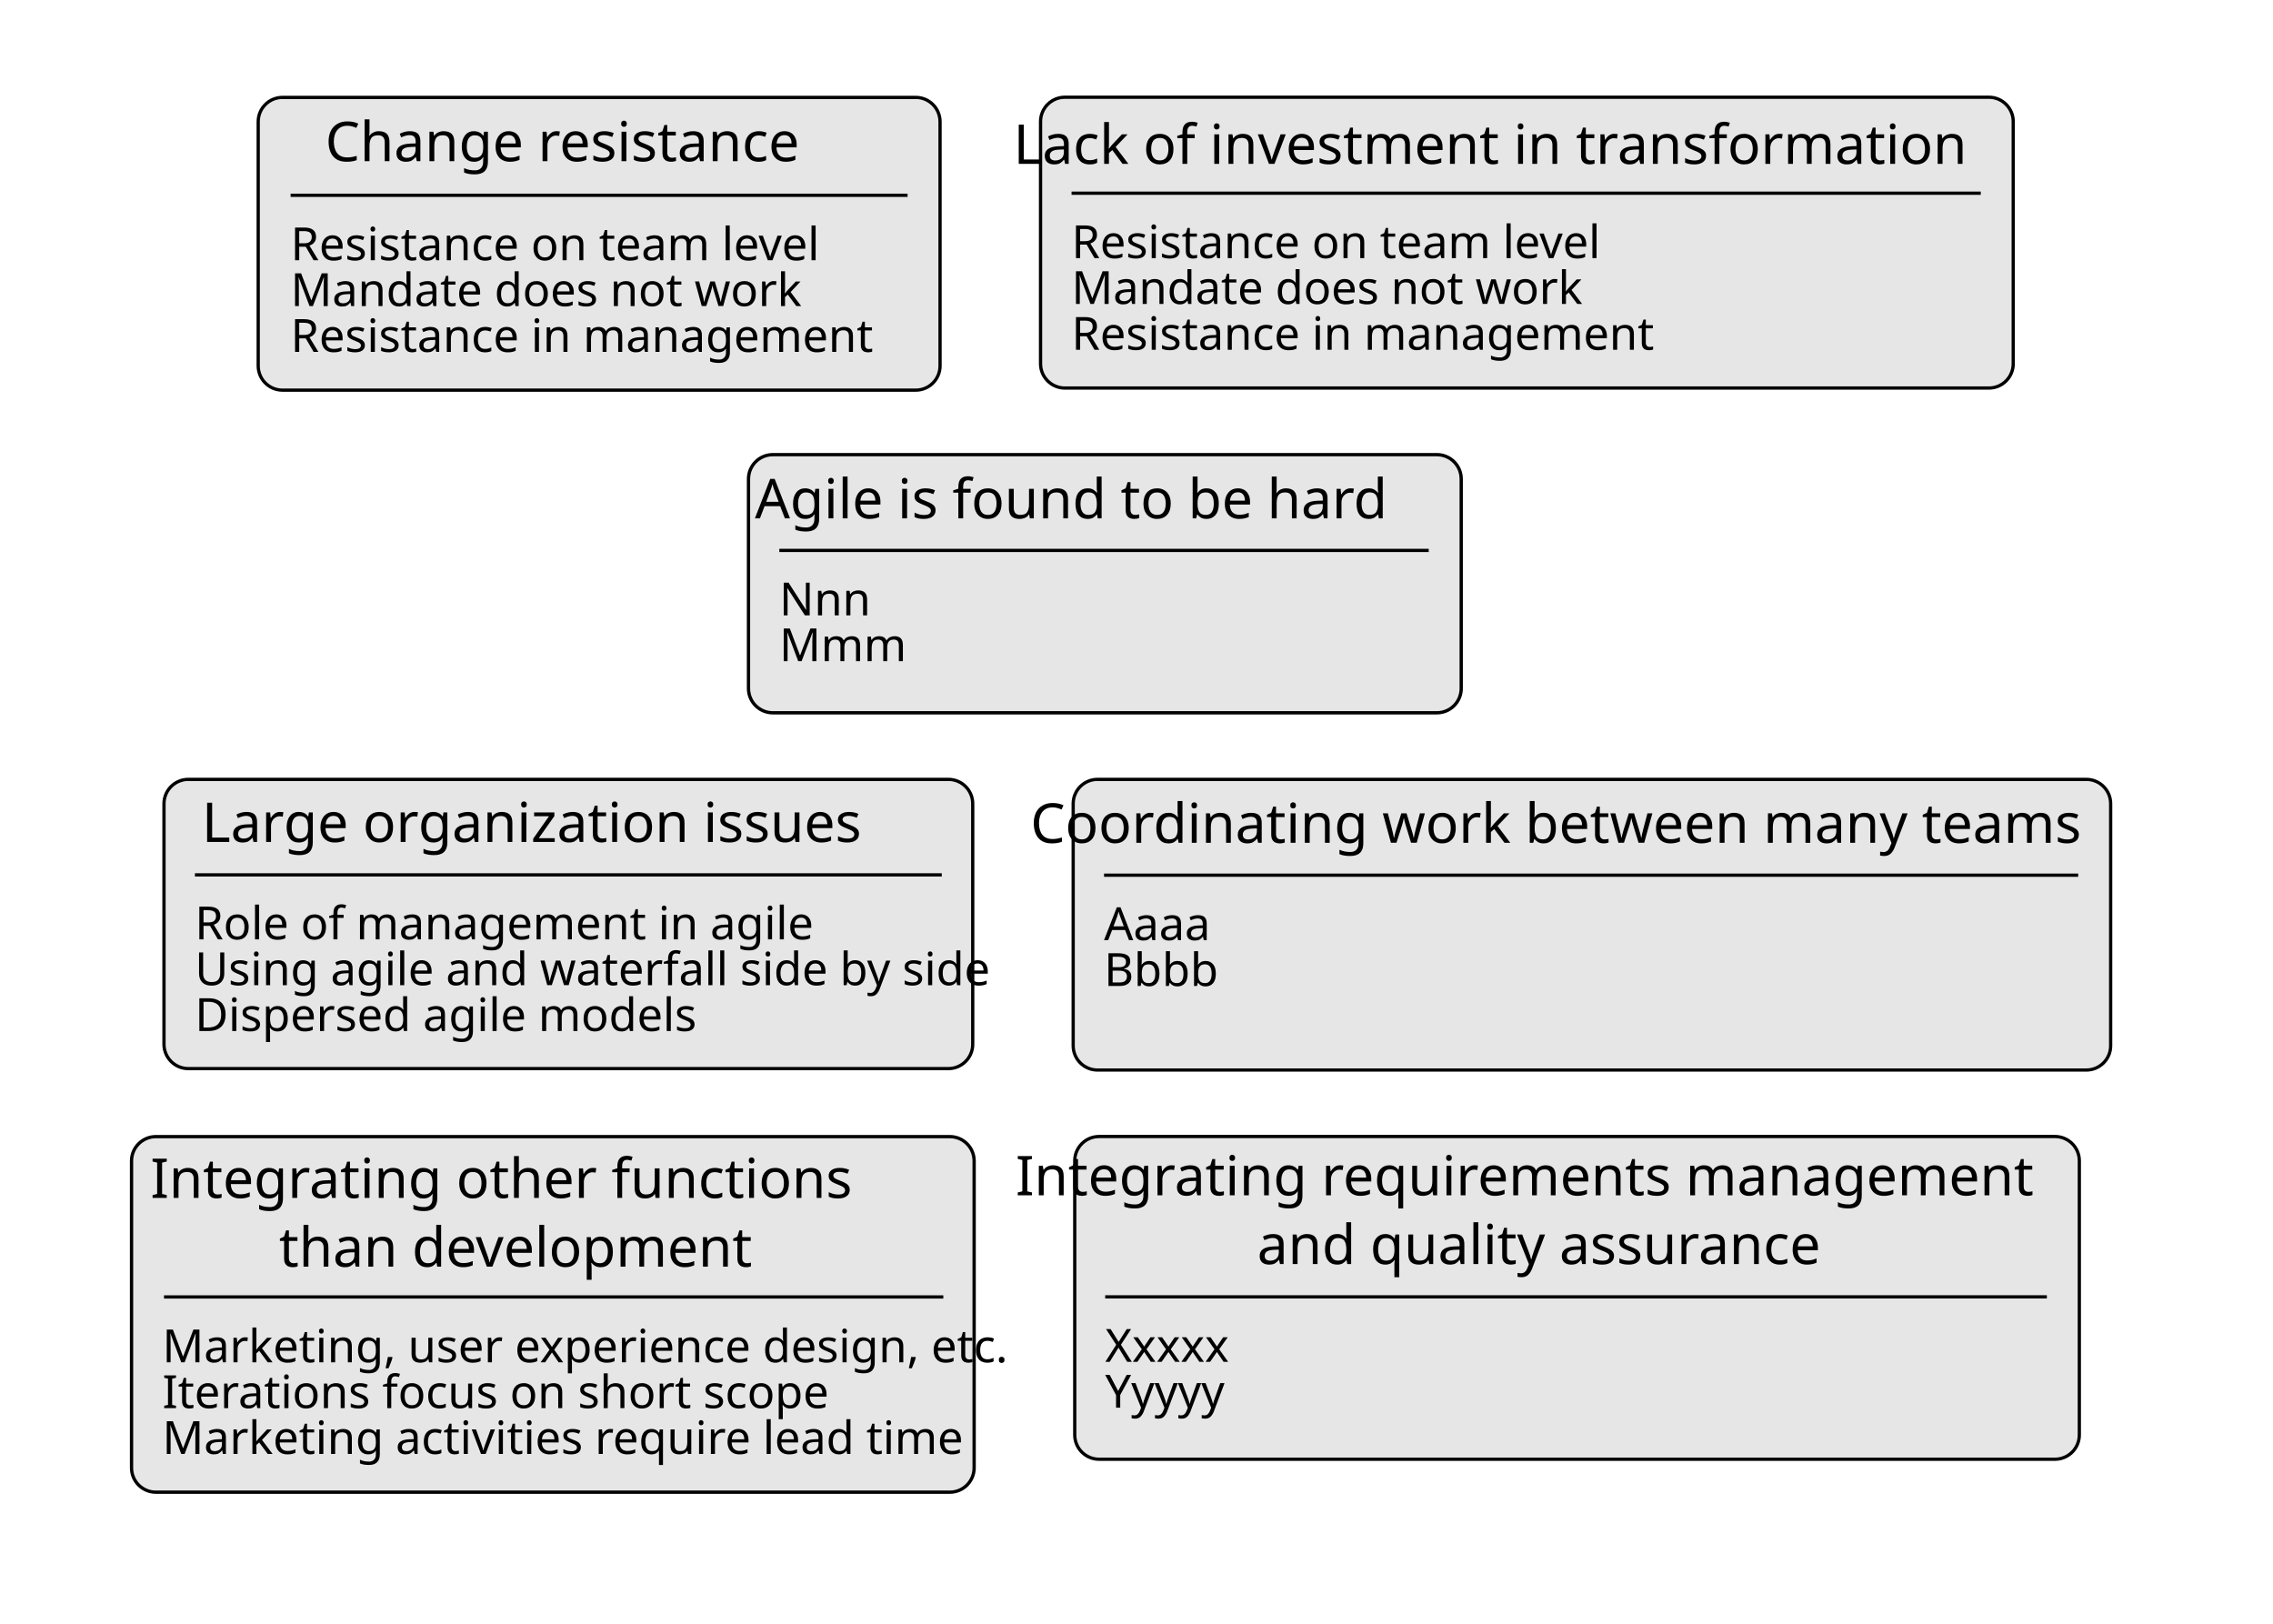
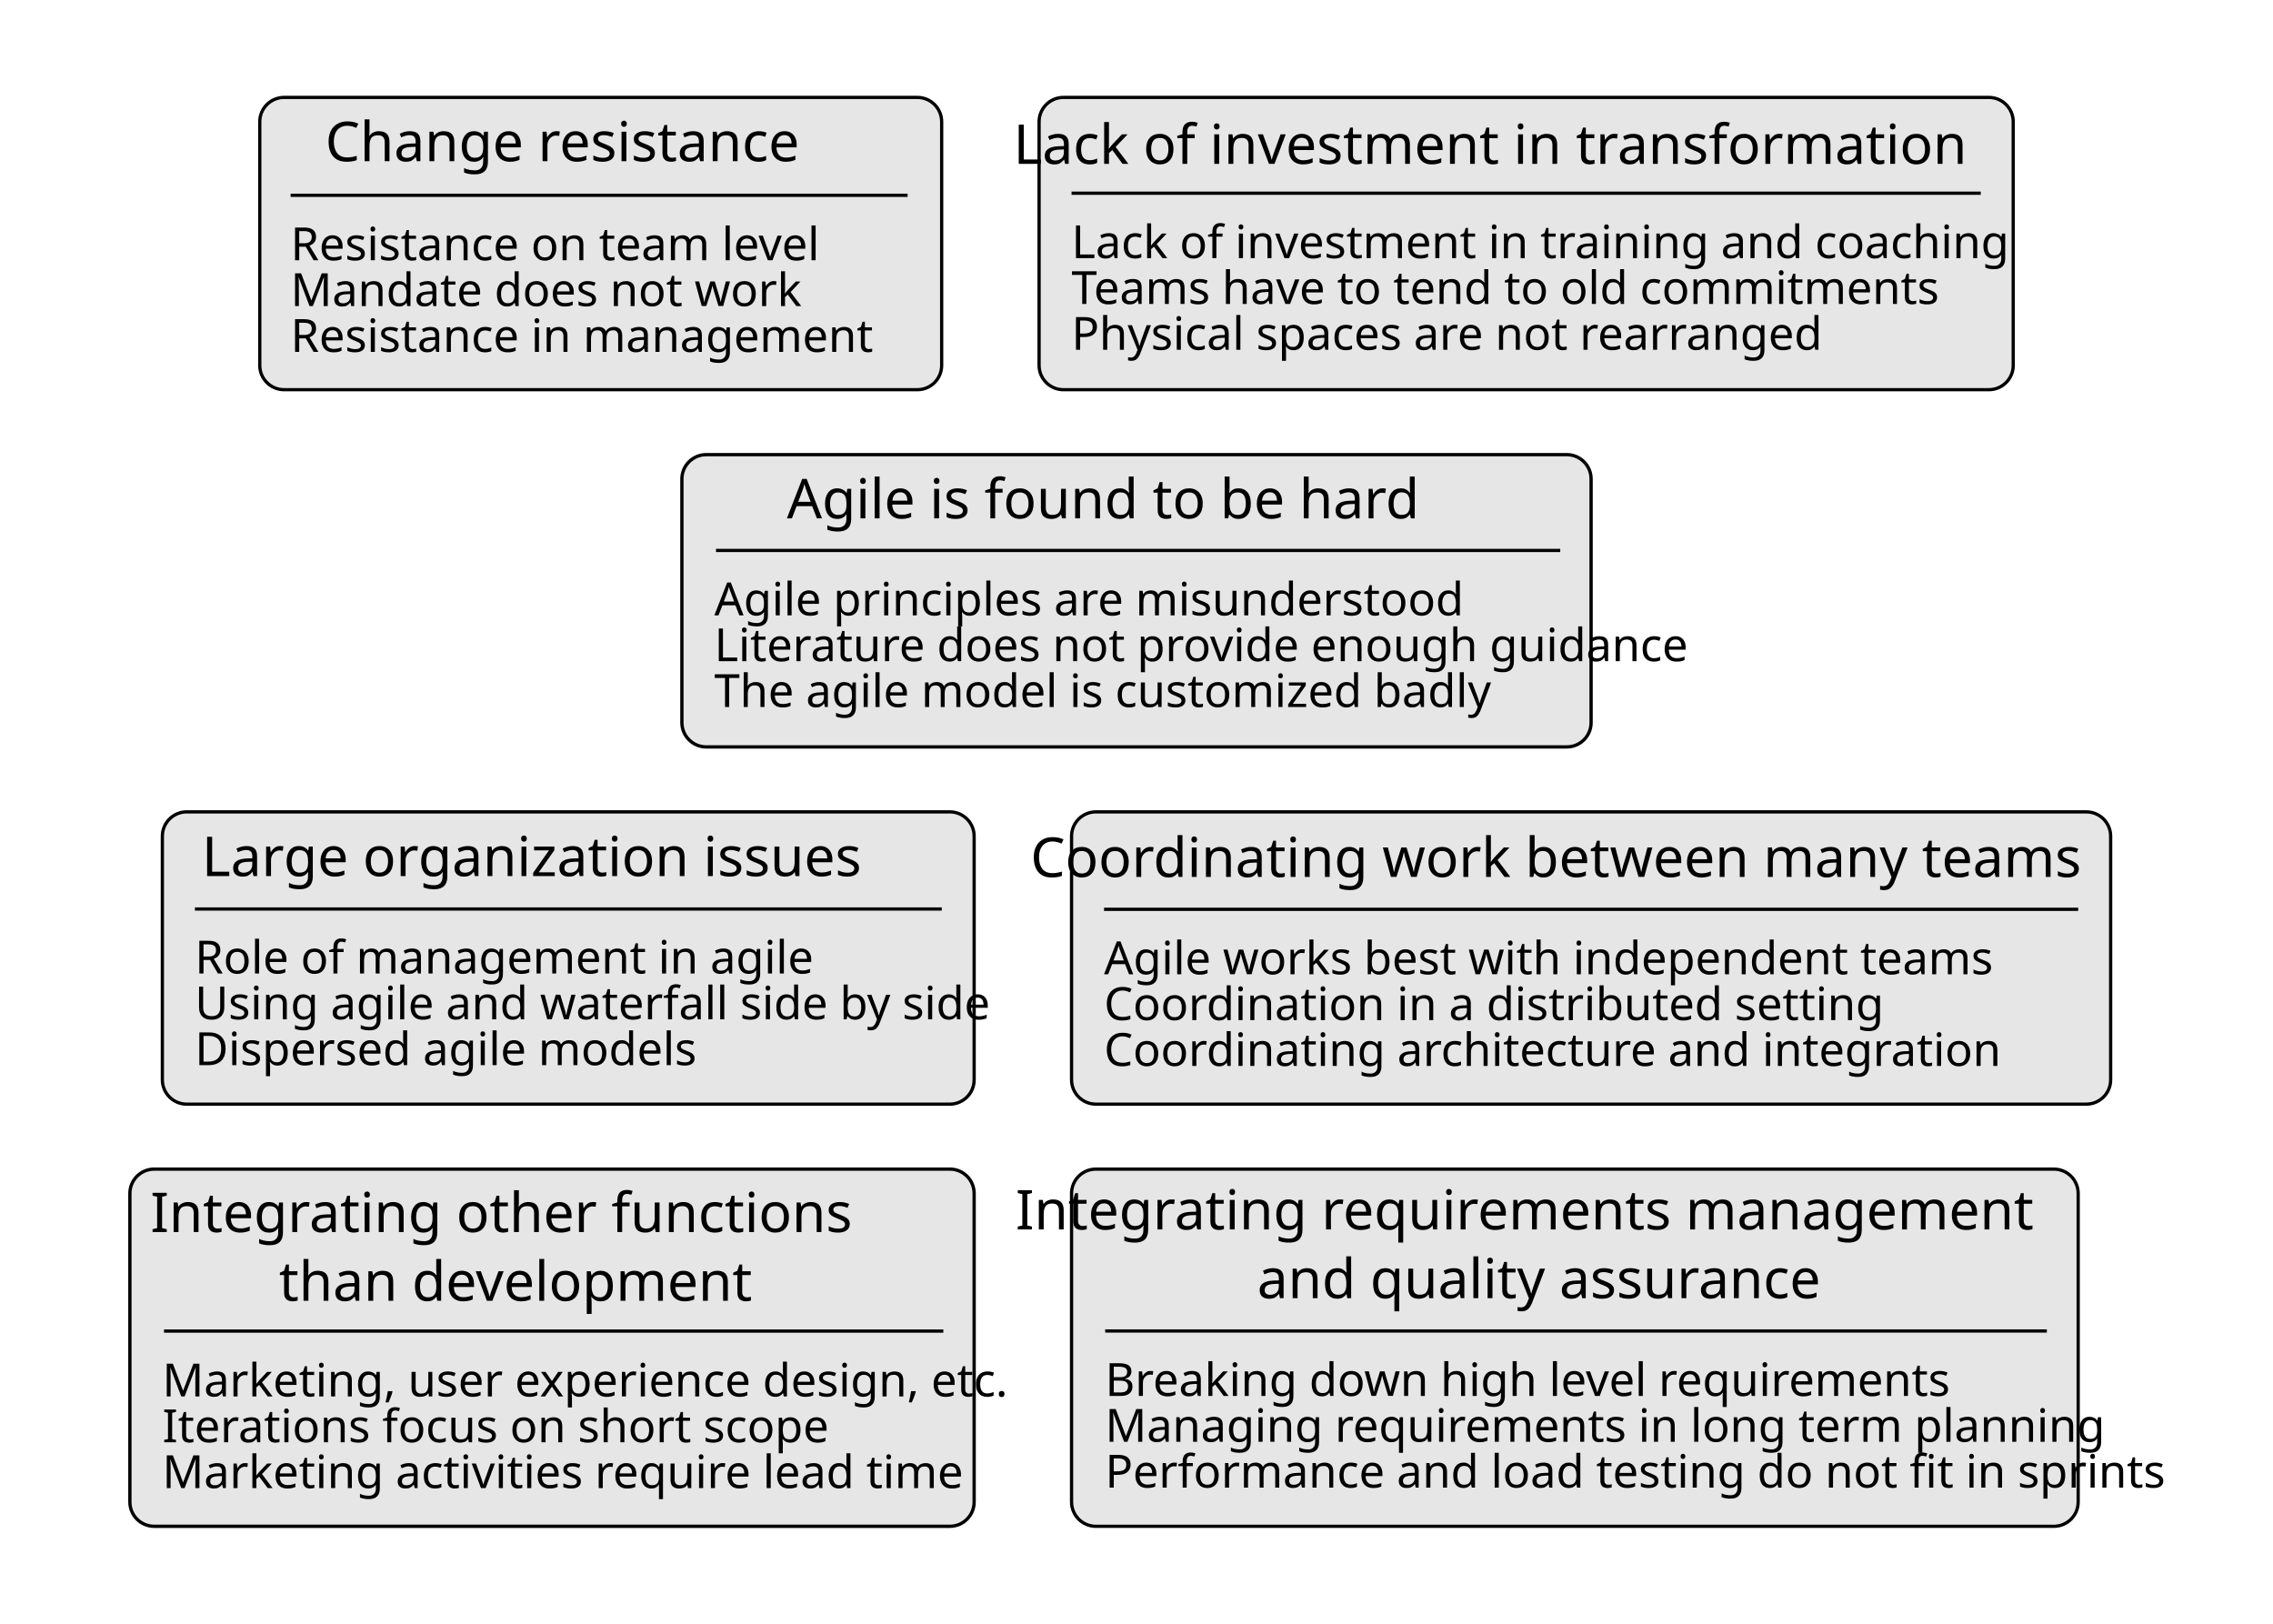
<svg xmlns="http://www.w3.org/2000/svg" width="496.063" height="354.331" id="svg2" version="1.1">
  <defs id="defs4" />
  <g id="layer1" transform="translate(23.57553,116.9304)">
-     <rect style="fill:#e6e6e6;fill-opacity:1;stroke:#000000;stroke-width:0.709;stroke-miterlimit:4;stroke-opacity:1;stroke-dasharray:none" id="rect3015" width="148.807" height="63.883" x="32.775" y="-95.676" ry="5.309" />
-     <text xml:space="preserve" style="font-size:12px;font-style:normal;font-variant:normal;font-weight:normal;font-stretch:normal;text-align:center;line-height:125%;letter-spacing:0px;word-spacing:0px;writing-mode:lr-tb;text-anchor:middle;fill:#000000;fill-opacity:1;stroke:none;font-family:Sans;-inkscape-font-specification:Sans" x="106.954" y="-81.754" id="text2985">
+     <rect style="fill:#e6e6e6;fill-opacity:1;stroke:#000000;stroke-width:0.709;stroke-miterlimit:4;stroke-opacity:1;stroke-dasharray:none" id="rect3015" width="148.819" height="63.78" x="33.117" y="-95.671" ry="5.309" />
+     <text xml:space="preserve" style="font-size:12px;font-style:normal;font-variant:normal;font-weight:500;font-stretch:normal;text-align:center;line-height:125%;letter-spacing:0px;word-spacing:0px;writing-mode:lr-tb;text-anchor:middle;fill:#000000;fill-opacity:1;stroke:none;font-family:CMU Sans Serif;-inkscape-font-specification:CMU Sans Serif" x="106.954" y="-81.754" id="text2985">
      <tspan id="tspan2987" x="106.954" y="-81.754">Change resistance</tspan>
    </text>
-     <rect style="fill:#e6e6e6;fill-opacity:1;stroke:#000000;stroke-width:0.713;stroke-miterlimit:4;stroke-opacity:1;stroke-dasharray:none" id="rect3015-1" width="212.28" height="63.461" x="203.515" y="-95.712" ry="5.314" />
-     <text xml:space="preserve" style="font-size:12px;font-style:normal;font-variant:normal;font-weight:normal;font-stretch:normal;text-align:center;line-height:125%;letter-spacing:0px;word-spacing:0px;writing-mode:lr-tb;text-anchor:middle;fill:#000000;fill-opacity:1;stroke:none;font-family:Sans;-inkscape-font-specification:Sans" x="309.453" y="-81.177" id="text2989">
+     <rect style="fill:#e6e6e6;fill-opacity:1;stroke:#000000;stroke-width:0.709;stroke-miterlimit:4;stroke-opacity:1;stroke-dasharray:none" id="rect3015-1" width="212.598" height="63.78" x="203.196" y="-95.671" ry="5.314" />
+     <text xml:space="preserve" style="font-size:12px;font-style:normal;font-variant:normal;font-weight:500;font-stretch:normal;text-align:center;line-height:125%;letter-spacing:0px;word-spacing:0px;writing-mode:lr-tb;text-anchor:middle;fill:#000000;fill-opacity:1;stroke:none;font-family:CMU Sans Serif;-inkscape-font-specification:CMU Sans Serif" x="309.453" y="-81.177" id="text2989">
      <tspan id="tspan2991" x="309.453" y="-81.177">Lack of investment in transformation</tspan>
    </text>
-     <rect style="fill:#e6e6e6;fill-opacity:1;stroke:#000000;stroke-width:0.721;stroke-miterlimit:4;stroke-opacity:1;stroke-dasharray:none" id="rect3015-7" width="155.545" height="56.332" x="139.777" y="-17.717" ry="5.312" />
-     <text xml:space="preserve" style="font-size:12px;font-style:normal;font-variant:normal;font-weight:normal;font-stretch:normal;text-align:center;line-height:125%;letter-spacing:0px;word-spacing:0px;writing-mode:lr-tb;text-anchor:middle;fill:#000000;fill-opacity:1;stroke:none;font-family:Sans;-inkscape-font-specification:Sans" x="217.995" y="-3.818" id="text2993">
-       <tspan id="tspan2995" x="217.995" y="-3.818">Agile is found to be hard</tspan>
+     <rect style="fill:#e6e6e6;fill-opacity:1;stroke:#000000;stroke-width:0.721;stroke-miterlimit:4;stroke-opacity:1;stroke-dasharray:none" id="rect3015-7" width="198.425" height="63.78" x="125.243" y="-17.718" ry="5.312" />
+     <text xml:space="preserve" style="font-size:12px;font-style:normal;font-variant:normal;font-weight:normal;font-stretch:normal;text-align:center;line-height:125%;letter-spacing:0px;word-spacing:0px;writing-mode:lr-tb;text-anchor:middle;fill:#000000;fill-opacity:1;stroke:none;font-family:CMU Sans Serif;-inkscape-font-specification:CMU Sans Serif" x="224.976" y="-3.818" id="text2993">
+       <tspan id="tspan2995" x="224.976" y="-3.818">Agile is found to be hard</tspan>
    </text>
-     <rect style="fill:#e6e6e6;fill-opacity:1;stroke:#000000;stroke-width:0.709;stroke-miterlimit:4;stroke-opacity:1;stroke-dasharray:none" id="rect3015-4" width="176.501" height="63.115" x="12.212" y="53.143" ry="5.315" />
-     <text xml:space="preserve" style="font-size:12px;font-style:normal;font-variant:normal;font-weight:normal;font-stretch:normal;text-align:center;line-height:125%;letter-spacing:0px;word-spacing:0px;writing-mode:lr-tb;text-anchor:middle;fill:#000000;fill-opacity:1;stroke:none;font-family:Sans;-inkscape-font-specification:Sans" x="100.254" y="66.797" id="text2997">
-       <tspan id="tspan2999" x="100.254" y="66.797">Large organization issues</tspan>
+     <rect style="fill:#e6e6e6;fill-opacity:1;stroke:#000000;stroke-width:0.709;stroke-miterlimit:4;stroke-opacity:1;stroke-dasharray:none" id="rect3015-4" width="177.165" height="63.78" x="11.858" y="60.235" ry="5.315" />
+     <text xml:space="preserve" style="font-size:12px;font-style:normal;font-variant:normal;font-weight:500;font-stretch:normal;text-align:center;line-height:125%;letter-spacing:0px;word-spacing:0px;writing-mode:lr-tb;text-anchor:middle;fill:#000000;fill-opacity:1;stroke:none;font-family:CMU Sans Serif;-inkscape-font-specification:CMU Sans Serif" x="100.254" y="74.243" id="text2997">
+       <tspan id="tspan2999" x="100.254" y="74.243">Large organization issues</tspan>
    </text>
-     <rect style="fill:#e6e6e6;fill-opacity:1;stroke:#000000;stroke-width:0.708;stroke-miterlimit:4;stroke-opacity:1;stroke-dasharray:none" id="rect3015-0" width="226.421" height="63.429" x="210.637" y="53.143" ry="5.315" />
-     <text xml:space="preserve" style="font-size:12px;font-style:normal;font-variant:normal;font-weight:normal;font-stretch:normal;text-align:center;line-height:125%;letter-spacing:0px;word-spacing:0px;writing-mode:lr-tb;text-anchor:middle;fill:#000000;fill-opacity:1;stroke:none;font-family:Sans;-inkscape-font-specification:Sans" x="323.78" y="66.988" id="text3001">
-       <tspan id="tspan3003" x="323.78" y="66.988">Coordinating work between many teams</tspan>
+     <rect style="fill:#e6e6e6;fill-opacity:1;stroke:#000000;stroke-width:0.708;stroke-miterlimit:4;stroke-opacity:1;stroke-dasharray:none" id="rect3015-0" width="226.772" height="63.78" x="210.283" y="60.235" ry="5.315" />
+     <text xml:space="preserve" style="font-size:12px;font-style:normal;font-variant:normal;font-weight:500;font-stretch:normal;text-align:center;line-height:125%;letter-spacing:0px;word-spacing:0px;writing-mode:lr-tb;text-anchor:middle;fill:#000000;fill-opacity:1;stroke:none;font-family:CMU Sans Serif;-inkscape-font-specification:CMU Sans Serif" x="323.78" y="74.434" id="text3001">
+       <tspan id="tspan3003" x="323.78" y="74.434">Coordinating work between many teams</tspan>
    </text>
-     <rect style="fill:#e6e6e6;fill-opacity:1;stroke:#000000;stroke-width:0.719;stroke-miterlimit:4;stroke-opacity:1;stroke-dasharray:none" id="rect3015-9" width="183.891" height="77.593" x="5.131" y="131.101" ry="5.313" />
-     <text xml:space="preserve" style="font-size:12px;font-style:normal;font-variant:normal;font-weight:normal;font-stretch:normal;text-align:center;line-height:125%;letter-spacing:0px;word-spacing:0px;writing-mode:lr-tb;text-anchor:middle;fill:#000000;fill-opacity:1;stroke:none;font-family:Sans;-inkscape-font-specification:Sans" x="96.748" y="144.475" id="text3005">
-       <tspan id="tspan3007" x="96.748" y="144.475">Integrating other functions</tspan>
-       <tspan x="96.748" y="159.475" id="tspan3840">than development</tspan>
+     <rect style="fill:#e6e6e6;fill-opacity:1;stroke:#000000;stroke-width:0.719;stroke-miterlimit:4;stroke-opacity:1;stroke-dasharray:none" id="rect3015-9" width="184.252" height="77.953" x="4.771" y="138.188" ry="5.313" />
+     <text xml:space="preserve" style="font-size:12px;font-style:normal;font-variant:normal;font-weight:500;font-stretch:normal;text-align:center;line-height:125%;letter-spacing:0px;word-spacing:0px;writing-mode:lr-tb;text-anchor:middle;fill:#000000;fill-opacity:1;stroke:none;font-family:CMU Sans Serif;-inkscape-font-specification:CMU Sans Serif" x="96.748" y="151.922" id="text3005">
+       <tspan id="tspan3007" x="96.748" y="151.922">Integrating other functions</tspan>
+       <tspan x="96.748" y="166.922" id="tspan3840">than development</tspan>
    </text>
-     <rect style="fill:#e6e6e6;fill-opacity:1;stroke:#000000;stroke-width:0.709;stroke-miterlimit:4;stroke-opacity:1;stroke-dasharray:none" id="rect3015-48" width="219.244" height="70.425" x="210.977" y="131.078" ry="5.315" />
-     <text xml:space="preserve" style="font-size:12px;font-style:normal;font-variant:normal;font-weight:normal;font-stretch:normal;text-align:center;line-height:125%;letter-spacing:0px;word-spacing:0px;writing-mode:lr-tb;text-anchor:middle;fill:#000000;fill-opacity:1;stroke:none;font-family:Sans;-inkscape-font-specification:Sans" x="320.08" y="143.908" id="text3009">
-       <tspan id="tspan3011" x="320.08" y="143.908">Integrating requirements management</tspan>
-       <tspan x="320.08" y="158.908" id="tspan3013">and quality assurance</tspan>
+     <rect style="fill:#e6e6e6;fill-opacity:1;stroke:#000000;stroke-width:0.709;stroke-miterlimit:4;stroke-opacity:1;stroke-dasharray:none" id="rect3015-48" width="219.685" height="77.953" x="210.283" y="138.188" ry="5.315" />
+     <text xml:space="preserve" style="font-size:12px;font-style:normal;font-variant:normal;font-weight:500;font-stretch:normal;text-align:center;line-height:125%;letter-spacing:0px;word-spacing:0px;writing-mode:lr-tb;text-anchor:middle;fill:#000000;fill-opacity:1;stroke:none;font-family:CMU Sans Serif;-inkscape-font-specification:CMU Sans Serif" x="320.08" y="151.354" id="text3009">
+       <tspan id="tspan3011" x="320.08" y="151.354">Integrating requirements management</tspan>
+       <tspan x="320.08" y="166.354" id="tspan3013">and quality assurance</tspan>
    </text>
-     <path style="fill:none;stroke:#000000;stroke-width:0.709;stroke-linecap:butt;stroke-linejoin:miter;stroke-miterlimit:4;stroke-opacity:1;stroke-dasharray:none" d="m 18.966,73.984 162.992,0" id="path3924" />
-     <text xml:space="preserve" style="font-size:10px;font-style:normal;font-weight:normal;text-align:start;line-height:100%;letter-spacing:0px;word-spacing:0px;writing-mode:lr-tb;text-anchor:start;fill:#000000;fill-opacity:1;stroke:none;font-family:Sans" x="18.966" y="88.057" id="text3926">
-       <tspan id="tspan3928" x="18.966" y="88.057">Role of management in agile</tspan>
-       <tspan x="18.966" y="98.057" id="tspan3936">Using agile and waterfall side by side</tspan>
-       <tspan x="18.966" y="108.057" id="tspan3946">Dispersed agile models</tspan>
-       <tspan x="18.966" y="118.057" id="tspan3944" />
+     <path style="fill:none;stroke:#000000;stroke-width:0.709;stroke-linecap:butt;stroke-linejoin:miter;stroke-miterlimit:4;stroke-opacity:1;stroke-dasharray:none" d="m 18.966,81.431 162.992,0" id="path3924" />
+     <text xml:space="preserve" style="font-size:10px;font-style:normal;font-variant:normal;font-weight:500;font-stretch:normal;text-align:start;line-height:100%;letter-spacing:0px;word-spacing:0px;writing-mode:lr-tb;text-anchor:start;fill:#000000;fill-opacity:1;stroke:none;font-family:CMU Sans Serif;-inkscape-font-specification:CMU Sans Serif" x="18.966" y="95.503" id="text3926">
+       <tspan id="tspan3928" x="18.966" y="95.503">Role of management in agile</tspan>
+       <tspan x="18.966" y="105.503" id="tspan3936">Using agile and waterfall side by side</tspan>
+       <tspan x="18.966" y="115.503" id="tspan3946">Dispersed agile models</tspan>
+       <tspan x="18.966" y="125.503" id="tspan3944" />
    </text>
-     <path style="fill:none;stroke:#000000;stroke-width:0.709;stroke-linecap:butt;stroke-linejoin:miter;stroke-miterlimit:4;stroke-opacity:1;stroke-dasharray:none" d="m 12.216,166.088 170.079,0" id="path3924-1" />
-     <text xml:space="preserve" style="font-size:10px;font-style:normal;font-weight:normal;text-align:start;line-height:100%;letter-spacing:0px;word-spacing:0px;writing-mode:lr-tb;text-anchor:start;fill:#000000;fill-opacity:1;stroke:none;font-family:Sans" x="11.856" y="180.348" id="text3926-8">
-       <tspan x="11.856" y="180.348" id="tspan3946-7">Marketing, user experience design, etc.</tspan>
-       <tspan x="11.856" y="190.348" id="tspan4794">Iterations focus on short scope</tspan>
-       <tspan x="11.856" y="200.348" id="tspan4796">Marketing activities require lead time</tspan>
-       <tspan x="11.856" y="210.348" id="tspan4792" />
-       <tspan x="11.856" y="220.348" id="tspan3944-9" />
+     <path style="fill:none;stroke:#000000;stroke-width:0.709;stroke-linecap:butt;stroke-linejoin:miter;stroke-miterlimit:4;stroke-opacity:1;stroke-dasharray:none" d="m 12.216,173.535 170.079,0" id="path3924-1" />
+     <text xml:space="preserve" style="font-size:10px;font-style:normal;font-variant:normal;font-weight:500;font-stretch:normal;text-align:start;line-height:100%;letter-spacing:0px;word-spacing:0px;writing-mode:lr-tb;text-anchor:start;fill:#000000;fill-opacity:1;stroke:none;font-family:CMU Sans Serif;-inkscape-font-specification:CMU Sans Serif" x="11.856" y="187.794" id="text3926-8">
+       <tspan x="11.856" y="187.794" id="tspan3946-7">Marketing, user experience design, etc.</tspan>
+       <tspan x="11.856" y="197.794" id="tspan4794">Iterations focus on short scope</tspan>
+       <tspan x="11.856" y="207.794" id="tspan4796">Marketing activities require lead time</tspan>
+       <tspan x="11.856" y="217.794" id="tspan4792" />
+       <tspan x="11.856" y="227.794" id="tspan3944-9" />
    </text>
    <path style="fill:none;stroke:#000000;stroke-width:0.709;stroke-linecap:butt;stroke-linejoin:miter;stroke-miterlimit:4;stroke-opacity:1;stroke-dasharray:none" d="m 39.85,-74.313 134.646,0" id="path3924-5" />
-     <text xml:space="preserve" style="font-size:10px;font-style:normal;font-weight:normal;text-align:start;line-height:100%;letter-spacing:0px;word-spacing:0px;writing-mode:lr-tb;text-anchor:start;fill:#000000;fill-opacity:1;stroke:none;font-family:Sans" x="39.85" y="-60.139" id="text3926-4">
+     <text xml:space="preserve" style="font-size:10px;font-style:normal;font-weight:500;text-align:start;line-height:100%;letter-spacing:0px;word-spacing:0px;writing-mode:lr-tb;text-anchor:start;fill:#000000;fill-opacity:1;stroke:none;font-family:CMU Sans Serif;-inkscape-font-specification:CMU Sans Serif;font-stretch:normal;font-variant:normal" x="39.85" y="-60.139" id="text3926-4">
      <tspan x="39.85" y="-60.139" id="tspan3946-2">Resistance on team level</tspan>
      <tspan x="39.85" y="-50.139" id="tspan4853">Mandate does not work</tspan>
      <tspan x="39.85" y="-40.139" id="tspan4851">Resistance in management</tspan>
      <tspan x="39.85" y="-30.139" id="tspan3944-3" />
    </text>
    <path style="fill:none;stroke:#000000;stroke-width:0.709;stroke-linecap:butt;stroke-linejoin:miter;stroke-miterlimit:4;stroke-opacity:1;stroke-dasharray:none" d="m 210.283,-74.77 198.425,0" id="path3924-5-3" />
-     <text xml:space="preserve" style="font-size:10px;font-style:normal;font-weight:normal;text-align:start;line-height:100%;letter-spacing:0px;word-spacing:0px;writing-mode:lr-tb;text-anchor:start;fill:#000000;fill-opacity:1;stroke:none;font-family:Sans" x="210.283" y="-60.597" id="text3926-4-4">
-       <tspan x="210.283" y="-60.597" id="tspan3946-2-1">Resistance on team level</tspan>
-       <tspan x="210.283" y="-50.597" id="tspan4853-1">Mandate does not work</tspan>
-       <tspan x="210.283" y="-40.597" id="tspan4851-3">Resistance in management</tspan>
-       <tspan x="210.283" y="-30.597" id="tspan3944-3-8" />
+     <text xml:space="preserve" style="font-size:10px;font-style:normal;font-variant:normal;font-weight:500;font-stretch:normal;text-align:start;line-height:100%;letter-spacing:0px;word-spacing:0px;writing-mode:lr-tb;text-anchor:start;fill:#000000;fill-opacity:1;stroke:none;font-family:CMU Sans Serif;-inkscape-font-specification:CMU Sans Serif" x="210.283" y="-60.597" id="text3926-4-4">
+       <tspan x="210.283" y="-60.597" id="tspan3944-3-8">Lack of investment in training and coaching</tspan>
+       <tspan x="210.283" y="-50.597" id="tspan6115">Teams have to tend to old commitments</tspan>
+       <tspan x="210.283" y="-40.597" id="tspan6117">Physical spaces are not rearranged</tspan>
    </text>
-     <flowRoot xml:space="preserve" id="flowRoot4903" style="font-size:10px;font-style:normal;font-weight:normal;line-height:125%;letter-spacing:0px;word-spacing:0px;fill:#000000;fill-opacity:1;stroke:none;font-family:Sans" transform="translate(-16.48892,-110.2034)">
+     <flowRoot xml:space="preserve" id="flowRoot4903" style="font-size:10px;font-style:normal;font-weight:normal;line-height:125%;letter-spacing:0px;word-spacing:0px;fill:#000000;fill-opacity:1;stroke:none;font-family:CMU Sans Serif;-inkscape-font-specification:CMU Sans Serif" transform="translate(-16.48892,-110.2034)">
      <flowRegion id="flowRegion4905">
-         <rect id="rect4907" width="522.249" height="218.193" x="-39.901" y="124.56" />
+         <rect id="rect4907" width="522.249" height="218.193" x="-39.901" y="124.56" style="-inkscape-font-specification:CMU Sans Serif;font-family:CMU Sans Serif" />
      </flowRegion>
      <flowPara id="flowPara4909" />
    </flowRoot>
-     <path style="fill:none;stroke:#000000;stroke-width:0.709;stroke-linecap:butt;stroke-linejoin:miter;stroke-miterlimit:4;stroke-opacity:1;stroke-dasharray:none" d="m 217.373,74.052 212.598,0" id="path3924-1-7" />
-     <path style="fill:none;stroke:#000000;stroke-width:0.709;stroke-linecap:butt;stroke-linejoin:miter;stroke-miterlimit:4;stroke-opacity:1;stroke-dasharray:none" d="m 146.503,3.182 141.732,0" id="path3924-1-4" />
-     <path style="fill:none;stroke:#000000;stroke-width:0.709;stroke-linecap:butt;stroke-linejoin:miter;stroke-miterlimit:4;stroke-opacity:1;stroke-dasharray:none" d="m 217.623,166.07 205.512,0" id="path3924-1-2" />
-     <text xml:space="preserve" style="font-size:10px;font-style:normal;font-weight:normal;text-align:start;line-height:100%;letter-spacing:0px;word-spacing:0px;writing-mode:lr-tb;text-anchor:start;fill:#000000;fill-opacity:1;stroke:none;font-family:Sans" x="146.503" y="17.356" id="text3926-4-4-7">
-       <tspan x="146.503" y="17.356" id="tspan4851-3-3">Nnn</tspan>
-       <tspan x="146.503" y="27.356" id="tspan4978">Mmm</tspan>
-       <tspan x="146.503" y="37.356" id="tspan3944-3-8-1" />
+     <path style="fill:none;stroke:#000000;stroke-width:0.709;stroke-linecap:butt;stroke-linejoin:miter;stroke-miterlimit:4;stroke-opacity:1;stroke-dasharray:none" d="m 217.373,81.498 212.598,0" id="path3924-1-7" />
+     <path style="fill:none;stroke:#000000;stroke-width:0.709;stroke-linecap:butt;stroke-linejoin:miter;stroke-miterlimit:4;stroke-opacity:1;stroke-dasharray:none" d="m 132.684,3.188 184.252,0" id="path3924-1-4" />
+     <path style="fill:none;stroke:#000000;stroke-width:0.709;stroke-linecap:butt;stroke-linejoin:miter;stroke-miterlimit:4;stroke-opacity:1;stroke-dasharray:none" d="m 217.623,173.516 205.512,0" id="path3924-1-2" />
+     <text xml:space="preserve" style="font-size:10px;font-style:normal;font-variant:normal;font-weight:500;font-stretch:normal;text-align:start;line-height:100%;letter-spacing:0px;word-spacing:0px;writing-mode:lr-tb;text-anchor:start;fill:#000000;fill-opacity:1;stroke:none;font-family:CMU Sans Serif;-inkscape-font-specification:CMU Sans Serif" x="132.33" y="17.356" id="text3926-4-4-7">
+       <tspan x="132.33" y="17.356" id="tspan4851-3-3">Agile principles are misunderstood </tspan>
+       <tspan x="132.33" y="27.356" id="tspan4978">Literature does not provide enough guidance</tspan>
+       <tspan x="132.33" y="37.356" id="tspan3841">The agile model is customized badly</tspan>
+       <tspan x="132.33" y="47.356" id="tspan3944-3-8-1" />
    </text>
-     <text xml:space="preserve" style="font-size:10px;font-style:normal;font-weight:normal;text-align:start;line-height:100%;letter-spacing:0px;word-spacing:0px;writing-mode:lr-tb;text-anchor:start;fill:#000000;fill-opacity:1;stroke:none;font-family:Sans" x="217.373" y="88.225" id="text3926-4-4-9">
-       <tspan x="217.373" y="88.225" id="tspan4851-3-5">Aaaa</tspan>
-       <tspan x="217.373" y="98.225" id="tspan5022">Bbbb</tspan>
-       <tspan x="217.373" y="108.225" id="tspan3944-3-8-0" />
+     <text xml:space="preserve" style="font-size:10px;font-style:normal;font-variant:normal;font-weight:500;font-stretch:normal;text-align:start;line-height:100%;letter-spacing:0px;word-spacing:0px;writing-mode:lr-tb;text-anchor:start;fill:#000000;fill-opacity:1;stroke:none;font-family:CMU Sans Serif;-inkscape-font-specification:CMU Sans Serif" x="217.373" y="95.672" id="text3926-4-4-9">
+       <tspan x="217.373" y="95.672" id="tspan4851-3-5">Agile works best with independent teams</tspan>
+       <tspan x="217.373" y="105.672" id="tspan5022">Coordination in a distributed setting</tspan>
+       <tspan x="217.373" y="115.672" id="tspan6125">Coordinating architecture and integration</tspan>
+       <tspan x="217.373" y="125.672" id="tspan3944-3-8-0" />
    </text>
-     <text xml:space="preserve" style="font-size:10px;font-style:normal;font-weight:normal;text-align:start;line-height:100%;letter-spacing:0px;word-spacing:0px;writing-mode:lr-tb;text-anchor:start;fill:#000000;fill-opacity:1;stroke:none;font-family:Sans" x="217.623" y="180.243" id="text3926-4-4-2">
-       <tspan x="217.623" y="180.243" id="tspan4851-3-2">Xxxxx</tspan>
-       <tspan x="217.623" y="190.243" id="tspan5015">Yyyyy</tspan>
-       <tspan x="217.623" y="200.243" id="tspan3944-3-8-4" />
+     <text xml:space="preserve" style="font-size:10px;font-style:normal;font-variant:normal;font-weight:500;font-stretch:normal;text-align:start;line-height:100%;letter-spacing:0px;word-spacing:0px;writing-mode:lr-tb;text-anchor:start;fill:#000000;fill-opacity:1;stroke:none;font-family:CMU Sans Serif;-inkscape-font-specification:CMU Sans Serif" x="217.623" y="187.689" id="text3926-4-4-2">
+       <tspan x="217.623" y="187.689" id="tspan4851-3-2">Breaking down high level requirements</tspan>
+       <tspan x="217.623" y="197.689" id="tspan6121">Managing requirements in long term planning</tspan>
+       <tspan x="217.623" y="207.689" id="tspan5015">Performance and load testing do not fit in sprints</tspan>
+       <tspan x="217.623" y="217.689" id="tspan3944-3-8-4" />
    </text>
-     <text xml:space="preserve" style="font-size:10px;font-style:normal;font-weight:normal;line-height:125%;letter-spacing:0px;word-spacing:0px;fill:#000000;fill-opacity:1;stroke:none;font-family:Sans" x="424.443" y="200.225" id="text5024">
+     <text xml:space="preserve" style="font-size:10px;font-style:normal;font-weight:normal;line-height:125%;letter-spacing:0px;word-spacing:0px;fill:#000000;fill-opacity:1;stroke:none;font-family:CMU Sans Serif;-inkscape-font-specification:CMU Sans Serif" x="424.443" y="200.225" id="text5024">
      <tspan id="tspan5026" x="424.443" y="200.225" />
    </text>
  </g>
</svg>
